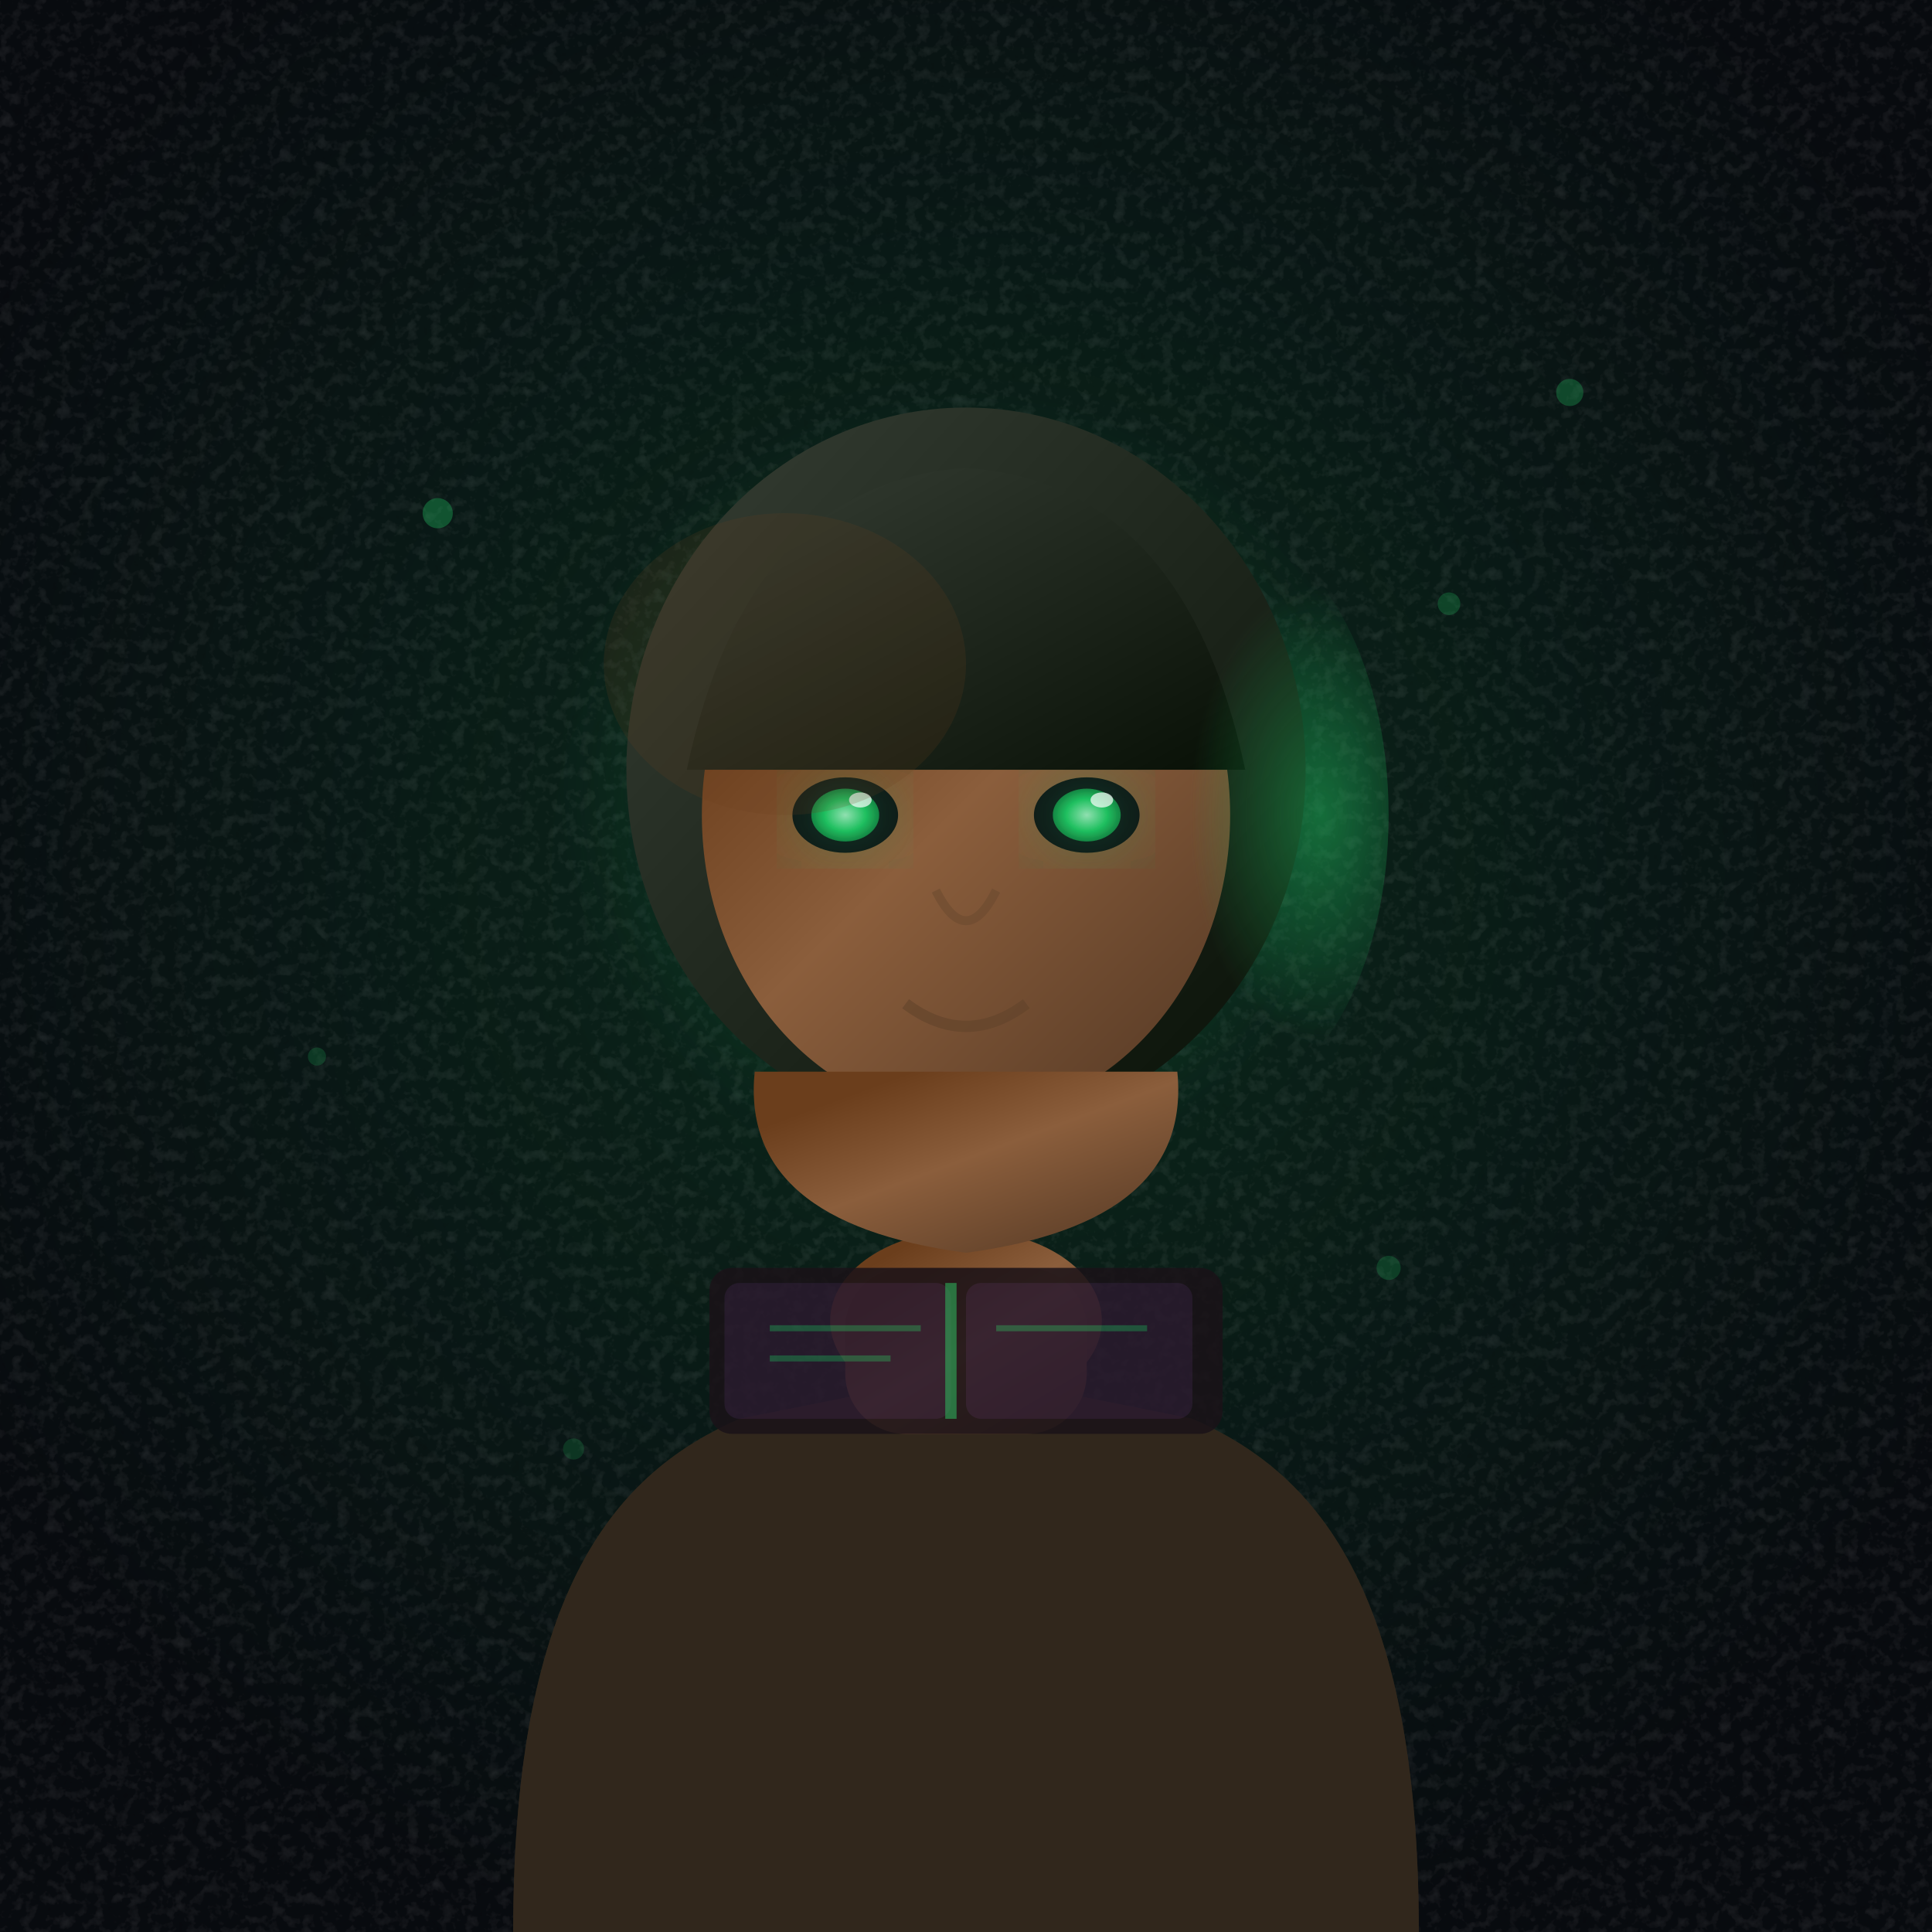
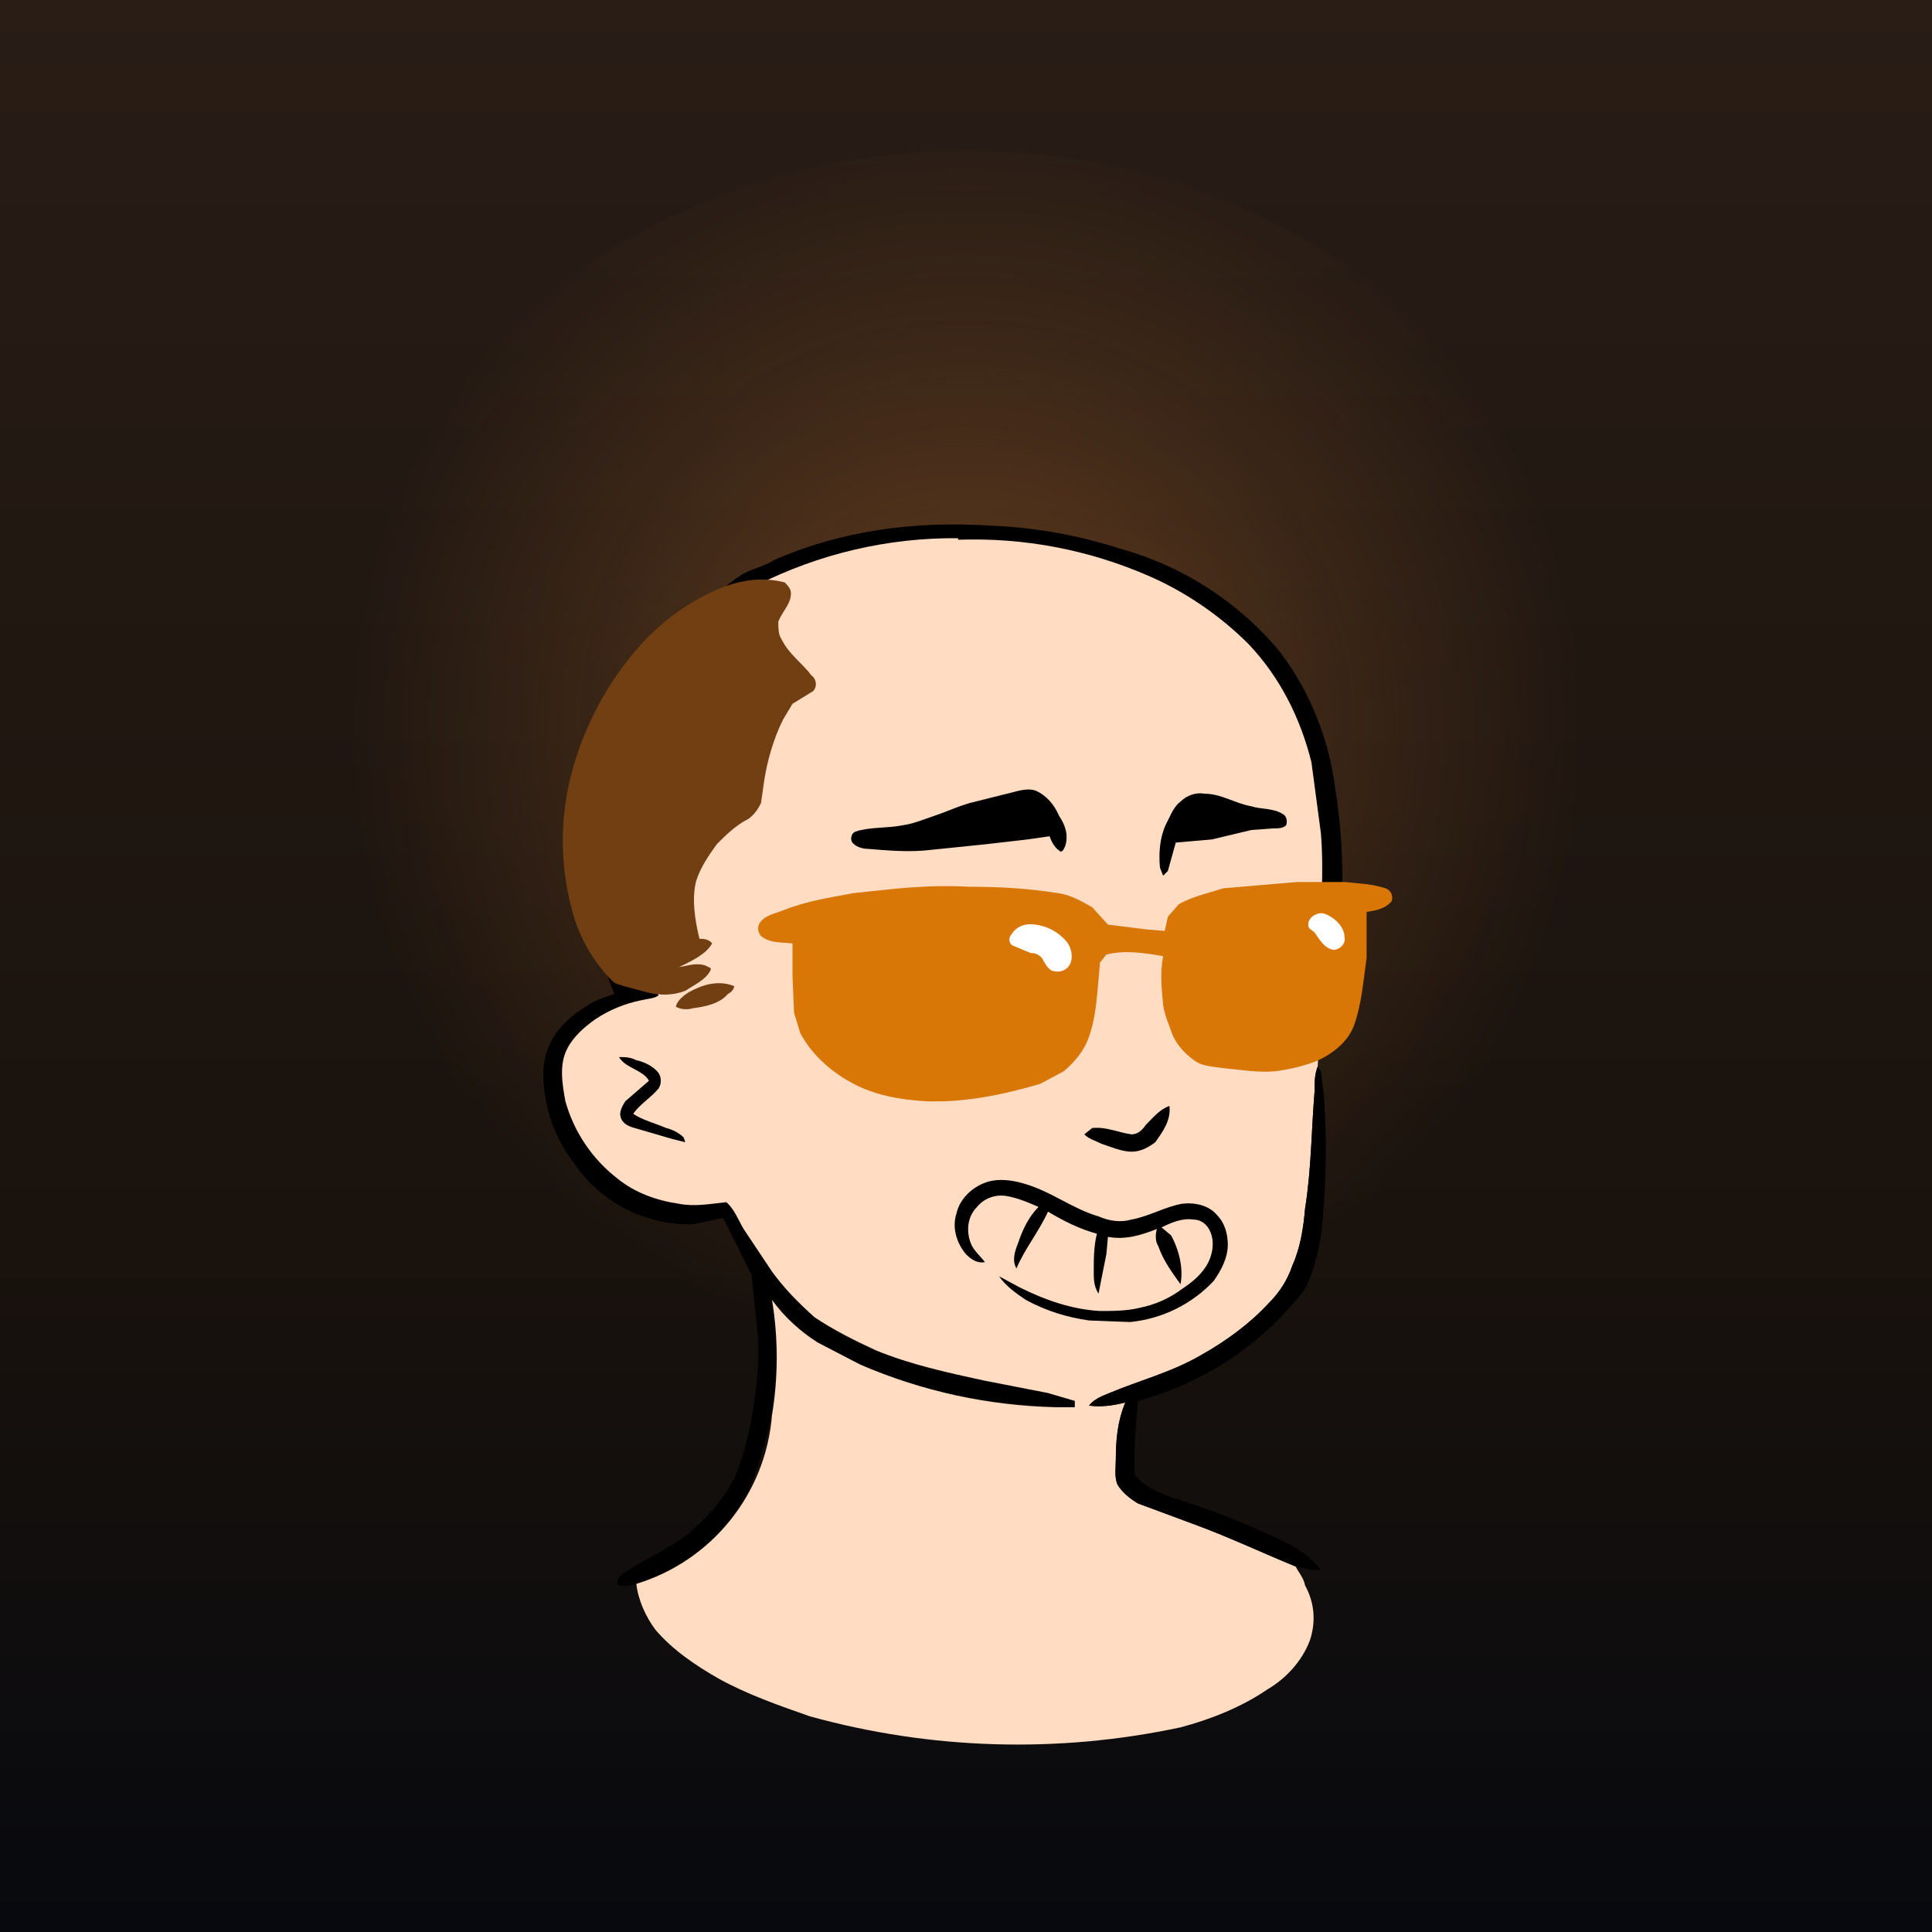
<svg xmlns="http://www.w3.org/2000/svg" viewBox="0 0 256 256" width="256" height="256">
  <defs>
-     <radialGradient id="bg-vesper" cx="50%" cy="45%" r="58%">
-       <stop offset="0%" stop-color="rgb(10,45,29)" />
-       <stop offset="60%" stop-color="rgb(8,23,20)" />
+     <linearGradient id="bg-vesper" x1="0%" y1="0%" x2="0%" y2="100%">
+       <stop offset="0%" stop-color="#291d16" />
+       <stop offset="65%" stop-color="#19120d" />
      <stop offset="100%" stop-color="#07090e" />
+     </linearGradient>
+     <radialGradient id="glow-vesper" cx="50%" cy="42%" r="44%">
+       <stop offset="0%" stop-color="#fb923c" stop-opacity="0.33" />
+       <stop offset="60%" stop-color="#fb923c" stop-opacity="0.115" />
+       <stop offset="100%" stop-color="#fb923c" stop-opacity="0" />
    </radialGradient>
-     <radialGradient id="ambi-vesper" cx="50%" cy="44%" r="38%">
-       <stop offset="0%" stop-color="#20c060" stop-opacity="0.28" />
-       <stop offset="100%" stop-color="#20c060" stop-opacity="0" />
-     </radialGradient>
-     <linearGradient id="skin-vesper" x1="20%" y1="15%" x2="85%" y2="90%">
-       <stop offset="0%" stop-color="#6b3e1c" />
-       <stop offset="45%" stop-color="#8b5e3c" />
-       <stop offset="100%" stop-color="rgb(95,64,41)" />
-     </linearGradient>
-     <linearGradient id="hair-vesper" x1="0%" y1="0%" x2="100%" y2="100%">
-       <stop offset="0%" stop-color="rgb(54,62,52)" />
-       <stop offset="100%" stop-color="rgb(8,16,6)" />
-     </linearGradient>
-     <radialGradient id="rim-vesper" cx="80%" cy="50%" r="40%">
-       <stop offset="0%" stop-color="#20c060" stop-opacity="0.70" />
-       <stop offset="100%" stop-color="#20c060" stop-opacity="0" />
-     </radialGradient>
-     <radialGradient id="eye-vesper" cx="50%" cy="50%" r="50%">
-       <stop offset="0%" stop-color="rgb(144,224,176)" />
-       <stop offset="60%" stop-color="#20c060" />
-       <stop offset="100%" stop-color="rgb(22,134,67)" />
-     </radialGradient>
-     <filter id="glow-vesper" x="-50%" y="-50%" width="200%" height="200%">
-       <feGaussianBlur stdDeviation="6" result="blur" />
-       <feMerge>
-         <feMergeNode in="blur" />
-         <feMergeNode in="SourceGraphic" />
-       </feMerge>
-     </filter>
-     <filter id="soft-vesper" x="-30%" y="-30%" width="160%" height="160%">
-       <feGaussianBlur stdDeviation="3" />
-     </filter>
-     <filter id="rim-blur-vesper" x="-40%" y="-40%" width="180%" height="180%">
-       <feGaussianBlur stdDeviation="4" />
-     </filter>
-     <filter id="noise-vesper">
-       <feTurbulence type="fractalNoise" baseFrequency="0.65" numOctaves="3" stitchTiles="stitch" result="noise" />
-       <feColorMatrix type="saturate" values="0" in="noise" result="grayNoise" />
-       <feBlend in="SourceGraphic" in2="grayNoise" mode="overlay" result="blended" />
-       <feComposite in="blended" in2="SourceGraphic" operator="in" />
-     </filter>
  </defs>
  <rect width="256" height="256" fill="url(#bg-vesper)" />
-   <rect width="256" height="256" fill="rgb(8,19,18)" filter="url(#noise-vesper)" opacity="0.12" />
-   <ellipse cx="128" cy="112" rx="72" ry="68" fill="url(#ambi-vesper)" />
-   <path d="M68,256 C68,210 82,195 98,188 L128,182 L158,188 C174,195 188,210 188,256 Z" fill="rgb(76,52,33)" />
-   <path d="M68,256 C68,210 82,195 98,188 L128,182 L158,188 C174,195 188,210 188,256 Z" fill="rgb(8,21,19)" opacity="0.4" />
-   <ellipse cx="128" cy="175" rx="18" ry="12" fill="url(#skin-vesper)" />
-   <rect x="112" y="168" width="32" height="22" rx="8" fill="url(#skin-vesper)" />
-   <ellipse cx="128" cy="102" rx="45" ry="48" fill="url(#hair-vesper)" />
-   <ellipse cx="128" cy="108" rx="35" ry="40" fill="url(#skin-vesper)" />
-   <path d="M100,142 Q98,162 128,166 Q158,162 156,142" fill="url(#skin-vesper)" />
-   <ellipse cx="128" cy="94" rx="26" ry="5" fill="rgb(114,77,49)" opacity="0.5" />
-   <ellipse cx="112" cy="108" rx="7" ry="5" fill="#0a0c10" />
-   <ellipse cx="144" cy="108" rx="7" ry="5" fill="#0a0c10" />
-   <ellipse cx="112" cy="108" rx="4.5" ry="3.5" fill="url(#eye-vesper)" filter="url(#glow-vesper)" />
-   <ellipse cx="144" cy="108" rx="4.5" ry="3.5" fill="url(#eye-vesper)" filter="url(#glow-vesper)" />
-   <ellipse cx="114" cy="106" rx="1.5" ry="1" fill="white" opacity="0.7" />
-   <ellipse cx="146" cy="106" rx="1.5" ry="1" fill="white" opacity="0.7" />
-   <path d="M124,118 Q128,126 132,118" stroke="rgb(104,71,45)" stroke-width="1.2" fill="none" opacity="0.5" />
-   <path d="M120,133 Q128,139 136,133" stroke="rgb(97,66,42)" stroke-width="1.5" fill="none" opacity="0.6" />
-   <path d="M91,102 Q99,64 128,62 Q157,64 165,102" fill="url(#hair-vesper)" />
-   <ellipse cx="162" cy="108" rx="22" ry="38" fill="url(#rim-vesper)" opacity="0.65" />
-   <ellipse cx="104" cy="88" rx="24" ry="20" fill="#6b3e1c" opacity="0.18" />
-   <g transform="translate(94,168)" opacity="0.85">
-     <rect x="0" y="0" width="68" height="22" rx="3" fill="#1a1218" />
-     <rect x="2" y="2" width="30" height="18" rx="2" fill="#2a1a2e" />
-     <rect x="34" y="2" width="30" height="18" rx="2" fill="#2a1a2e" />
-     <line x1="32" y1="2" x2="32" y2="20" stroke="#20c060" stroke-width="1.5" opacity="0.6" />
-     <line x1="8" y1="8" x2="28" y2="8" stroke="#20c060" stroke-width="0.8" opacity="0.4" />
-     <line x1="8" y1="12" x2="24" y2="12" stroke="#20c060" stroke-width="0.8" opacity="0.4" />
-     <line x1="38" y1="8" x2="58" y2="8" stroke="#20c060" stroke-width="0.8" opacity="0.4" />
-   </g>
-   <circle cx="58" cy="68" r="2" fill="#20c060" opacity="0.35" />
-   <circle cx="192" cy="80" r="1.5" fill="#20c060" opacity="0.25" />
-   <circle cx="42" cy="140" r="1.2" fill="#20c060" opacity="0.2" />
-   <circle cx="208" cy="52" r="1.8" fill="#20c060" opacity="0.3" />
-   <circle cx="76" cy="192" r="1.4" fill="#20c060" opacity="0.18" />
-   <circle cx="184" cy="168" r="1.6" fill="#20c060" opacity="0.22" />
+   <circle cx="128" cy="112" r="92" fill="url(#glow-vesper)" />
+   <svg x="0" y="0" width="256" height="256" viewBox="0 0 980 980">
+     <mask id="viewboxMask">
+       <rect width="980" height="980" rx="0" ry="0" x="0" y="0" fill="#fff" />
+     </mask>
+     <g mask="url(#viewboxMask)">
+       <g transform="translate(0 29.4)">
+         <g transform="translate(98 98) scale(0.8)">
+           <g transform="translate(10 -60)">
+             <path d="M495 234c28 1 56 6 84 15a201 201 0 0 1 100 65c19 25 31 55 35 86a361 361 0 0 1 2 101l-5 34-4 20c-1 2-1 2-3 2-2-4-2-8-2-12-1-15 1-29 2-44 1-24 3-48 1-72l-6-45c-7-28-20-54-40-75-18-18-40-33-63-43-22-9-44-15-67-19-18-3-36-4-54-4a277 277 0 0 0-128 29c-13 9-25 20-35 32a276 276 0 0 0-55 139c-1 24 0 47 8 70l7 15 12 1 1 3c-3 2-7 2-11 3-10 2-20 6-29 12-7 5-14 11-18 19-5 10-3 22-1 33 5 19 17 37 33 49 11 9 25 14 39 16 10 2 20 0 30-1 5 4 8 12 11 17l18 27a136 136 0 0 0 66 50c22 9 45 14 68 19l41 8 17 5v4h-12a535 535 0 0 1-67-8 255 255 0 0 1-84-33c-11-7-21-16-29-27a214 214 0 0 1-16 123c-15 27-40 48-70 57-3 1-7 2-10 1-2 0-2-1-2-3 1-3 4-5 6-6 12-8 26-14 38-23 13-11 24-23 31-38 6-15 10-32 12-49 2-13 3-26 2-40l-4-38-18-36-19 4a88 88 0 0 1-75-38 93 93 0 0 1-20-58c0-9 3-18 8-25s12-13 19-17c5-4 12-6 18-8l-9-24c-5-22-5-45-2-67a292 292 0 0 1 63-149c9-10 18-19 29-26 7-4 14-5 20-9 43-19 90-25 137-22Z" fill="#000" />
+             <path d="M475 243a276 276 0 0 1 121 23c23 10 45 25 63 43 20 21 33 47 40 75l6 45c2 24 0 48-1 72-1 15-3 29-2 44 0 4 0 8 2 12l-1 20c-2 5-2 10-2 16-2 24-2 49-6 74-1 12-3 25-8 36-3 9-8 17-15 24-12 13-27 24-43 33-19 11-39 16-58 24-5 2-10 4-13 8 8 1 15 0 23-2-5 12-6 24-6 36 0 5-1 11 1 16 3 5 8 9 13 12l35 13c22 8 43 18 65 27 2 4 5 7 6 12 6 11 7 23 3 35-5 13-15 24-27 31-16 11-36 19-55 24a494 494 0 0 1-235-7c-20-7-40-14-58-24-14-8-29-18-40-31-6-8-11-19-12-29a122 122 0 0 0 86-107c4-24 4-49 0-73 8 11 18 20 29 27l27 14a331 331 0 0 0 124 27h12v-4l-17-5-41-8c-23-5-46-10-68-19-13-6-27-13-39-21-10-9-19-18-27-29l-18-27c-3-5-6-13-11-17-10 1-20 3-30 1-14-2-28-7-39-16a94 94 0 0 1-33-49c-2-11-4-23 1-33 4-8 11-14 18-19 9-6 19-10 29-12 4-1 8-1 11-3l-1-3-12-1-7-15c-8-23-9-46-7-70a276 276 0 0 1 54-139c10-12 22-23 35-32a277 277 0 0 1 128-30Z" fill="#ffdcc2" />
+             <path d="M260 571c4 0 7 0 11 2 5 1 11 4 14 8 2 3 2 7 0 10-5 6-12 10-16 16 6 4 14 6 21 9 4 1 8 3 11 6l1 3-8-2-24-7c-4-1-8-3-9-7-1-3 1-7 3-10l15-13c-4-7-15-8-19-15ZM703 577l2 3 2 16a483 483 0 0 1-2 89c-2 11-5 23-10 33a198 198 0 0 1-106 71c-1 14-3 31-2 47l5 5c8 6 18 9 27 12a451 451 0 0 1 68 28c7 4 13 9 18 15-5 1-10-1-16-2-22-9-43-19-65-27l-35-13c-5-3-10-7-13-12-2-5-1-11-1-16 0-12 1-24 6-36-8 2-15 3-23 2 3-4 8-6 13-8 19-8 39-13 58-24 16-9 31-20 43-33 7-7 12-15 15-24 5-11 7-24 8-36 4-25 4-50 6-74 0-6 0-11 2-16Z" fill="#000" />
+             <path d="m693 510-2 7c-3 5-6 9-11 12s-11 4-17 5l-18 2c-5 0-8 3-10 6l-7 7c-2 1-5-1-4-3 1-8 7-14 11-20 3-3 7-7 12-7l30-5c5-1 10-4 16-4ZM388 514c12-1 21 3 32 4 15 2 30 4 45 4l24 2c8 1 17 0 24 4s12 10 16 16c1 2 2 4 0 7-1 1-3 0-4-1-4-2-7-6-11-7l-12-1-28-1-22-1c-10-1-20-1-30-5-7-2-12-6-19-9l-12-9c-2-1-3-1-3-3Z" fill="#000000" />
+             <path d="M524 402c7 3 12 9 15 16 4 6 6 12 4 19-1 2-2 5-4 3-3-2-5-6-6-9l-14 2-26 3-39 4c-12 1-24 0-36-1-3 0-7-1-9-3-3-2-2-7 1-8 9-3 20-2 30-4 7-1 14-4 20-6 9-3 17-7 26-9l20-5c5-1 12-4 18-2ZM631 404c11 0 19 6 30 8 6 2 14 1 20 5 2 1 3 4 2 7-2 2-5 2-8 2l-14 1-25 6-23 2-5 18-3 3-2-5c-1-10 0-21 5-30 2-4 4-9 8-12 4-4 10-6 15-5Z" fill="#000000" />
+             <path d="M609 602c1 9-4 16-9 23-4 3-9 6-15 6s-13-3-19-5c-4-2-8-3-11-6l5-4c9-1 17 3 25 4 4 0 7-3 9-6 5-5 9-10 15-12Z" fill="#000000" />
+             <path d="M516 651c18 5 31 16 48 21 7 3 14 4 21 2 11-2 21-8 32-10 8-1 17 1 22 7 5 5 7 12 7 19 0 8-4 16-9 23a84 84 0 0 1-53 26l-26-1c-14-2-27-6-40-13-6-4-13-9-17-15l13 7c16 8 33 14 51 15 8 0 17 0 25-2 10-2 19-6 27-12 6-4 11-8 15-14s6-15 3-22c-2-5-6-8-11-8-7-1-14 2-20 5l6 5c5 9 8 21 6 31-5-7-11-15-14-24-2-3-2-7-1-11-10 4-20 7-31 5l-1 11-5 25c-3-5-3-9-3-14 0-8 0-16 2-24-11-3-21-8-31-14-6 13-15 24-20 36-3-5-1-11 1-16 3-9 7-17 13-23-7-3-14-6-21-7s-14 2-18 7c-6 6-7 15-4 23 2 5 6 8 9 12-5 1-9-2-12-5-6-7-9-17-6-26 2-9 10-17 20-20 7-2 15-1 22 1Z" fill="#000000" />
+             <path d="M690 460h30c9 1 17 1 26 4 3 1 5 4 4 8-4 5-10 6-16 7v29c-2 14-3 29-8 43-4 11-15 19-25 23-8 3-17 5-25 6-11 1-22-1-33-2-6-1-12-1-17-4-6-4-12-10-15-17-2-6-5-12-6-19-1-10-2-21 0-31-12-2-24-4-36-1l-4 5-1 11c-1 12-2 25-6 36-3 9-9 16-16 22l-15 8c-24 7-48 12-73 11-16-1-33-4-47-12-13-7-25-18-32-31l-4-13-1-23v-21c-7-1-13 0-19-4-3-2-4-7-1-10 3-4 9-5 14-7 15-6 29-8 45-11l19-2c18-2 36-3 54-2 19 0 37 1 56 4 8 1 15 5 22 9l10 11 24 3 12 1 2-9 7-8c9-5 19-7 28-10l47-4Z" fill="#d97706" />
+             <path d="M707 480c6 2 13 8 13 15 1 4-3 8-7 8-6-1-9-7-12-11-2-2-4-2-4-5 0-5 6-8 10-7ZM524 487c8 1 15 5 20 11 3 4 4 10 2 14s-7 6-12 4c-3-2-4-5-6-8-2-2-4-3-7-3l-12-5c-2-2-2-5 0-7 3-5 9-7 15-6Z" fill="#fff" />
+             <path d="M365 270c2 2 4 4 4 7 0 7-6 12-8 18 0 4 0 8 2 11 5 10 13 15 19 23 3 2 4 7 1 10l-13 8-6 10c-6 12-10 26-12 39l-2 14c-2 4-4 7-8 10-8 4-14 10-20 16-5 7-10 14-13 23-3 11-1 25 2 37 2 0 6 0 8 3-4 7-13 11-21 15 6-1 11-3 17-1 1 1 4 1 3 3-3 6-10 9-16 13-8 3-16 3-24 1l-15-4c-2-1-5-1-7-3-11-11-19-24-24-39a168 168 0 0 1-1-97c9-31 25-59 47-82 12-12 26-22 41-29s30-10 46-6ZM333 526c0 2-2 4-4 5-5 6-14 8-22 9-3 1-8 1-11-1 1-4 5-7 8-9 9-5 19-8 29-4Z" fill="#713f12" />
+           </g>
+           <g transform="translate(10 -60)" />
+         </g>
+       </g>
+     </g>
+   </svg>
</svg>
